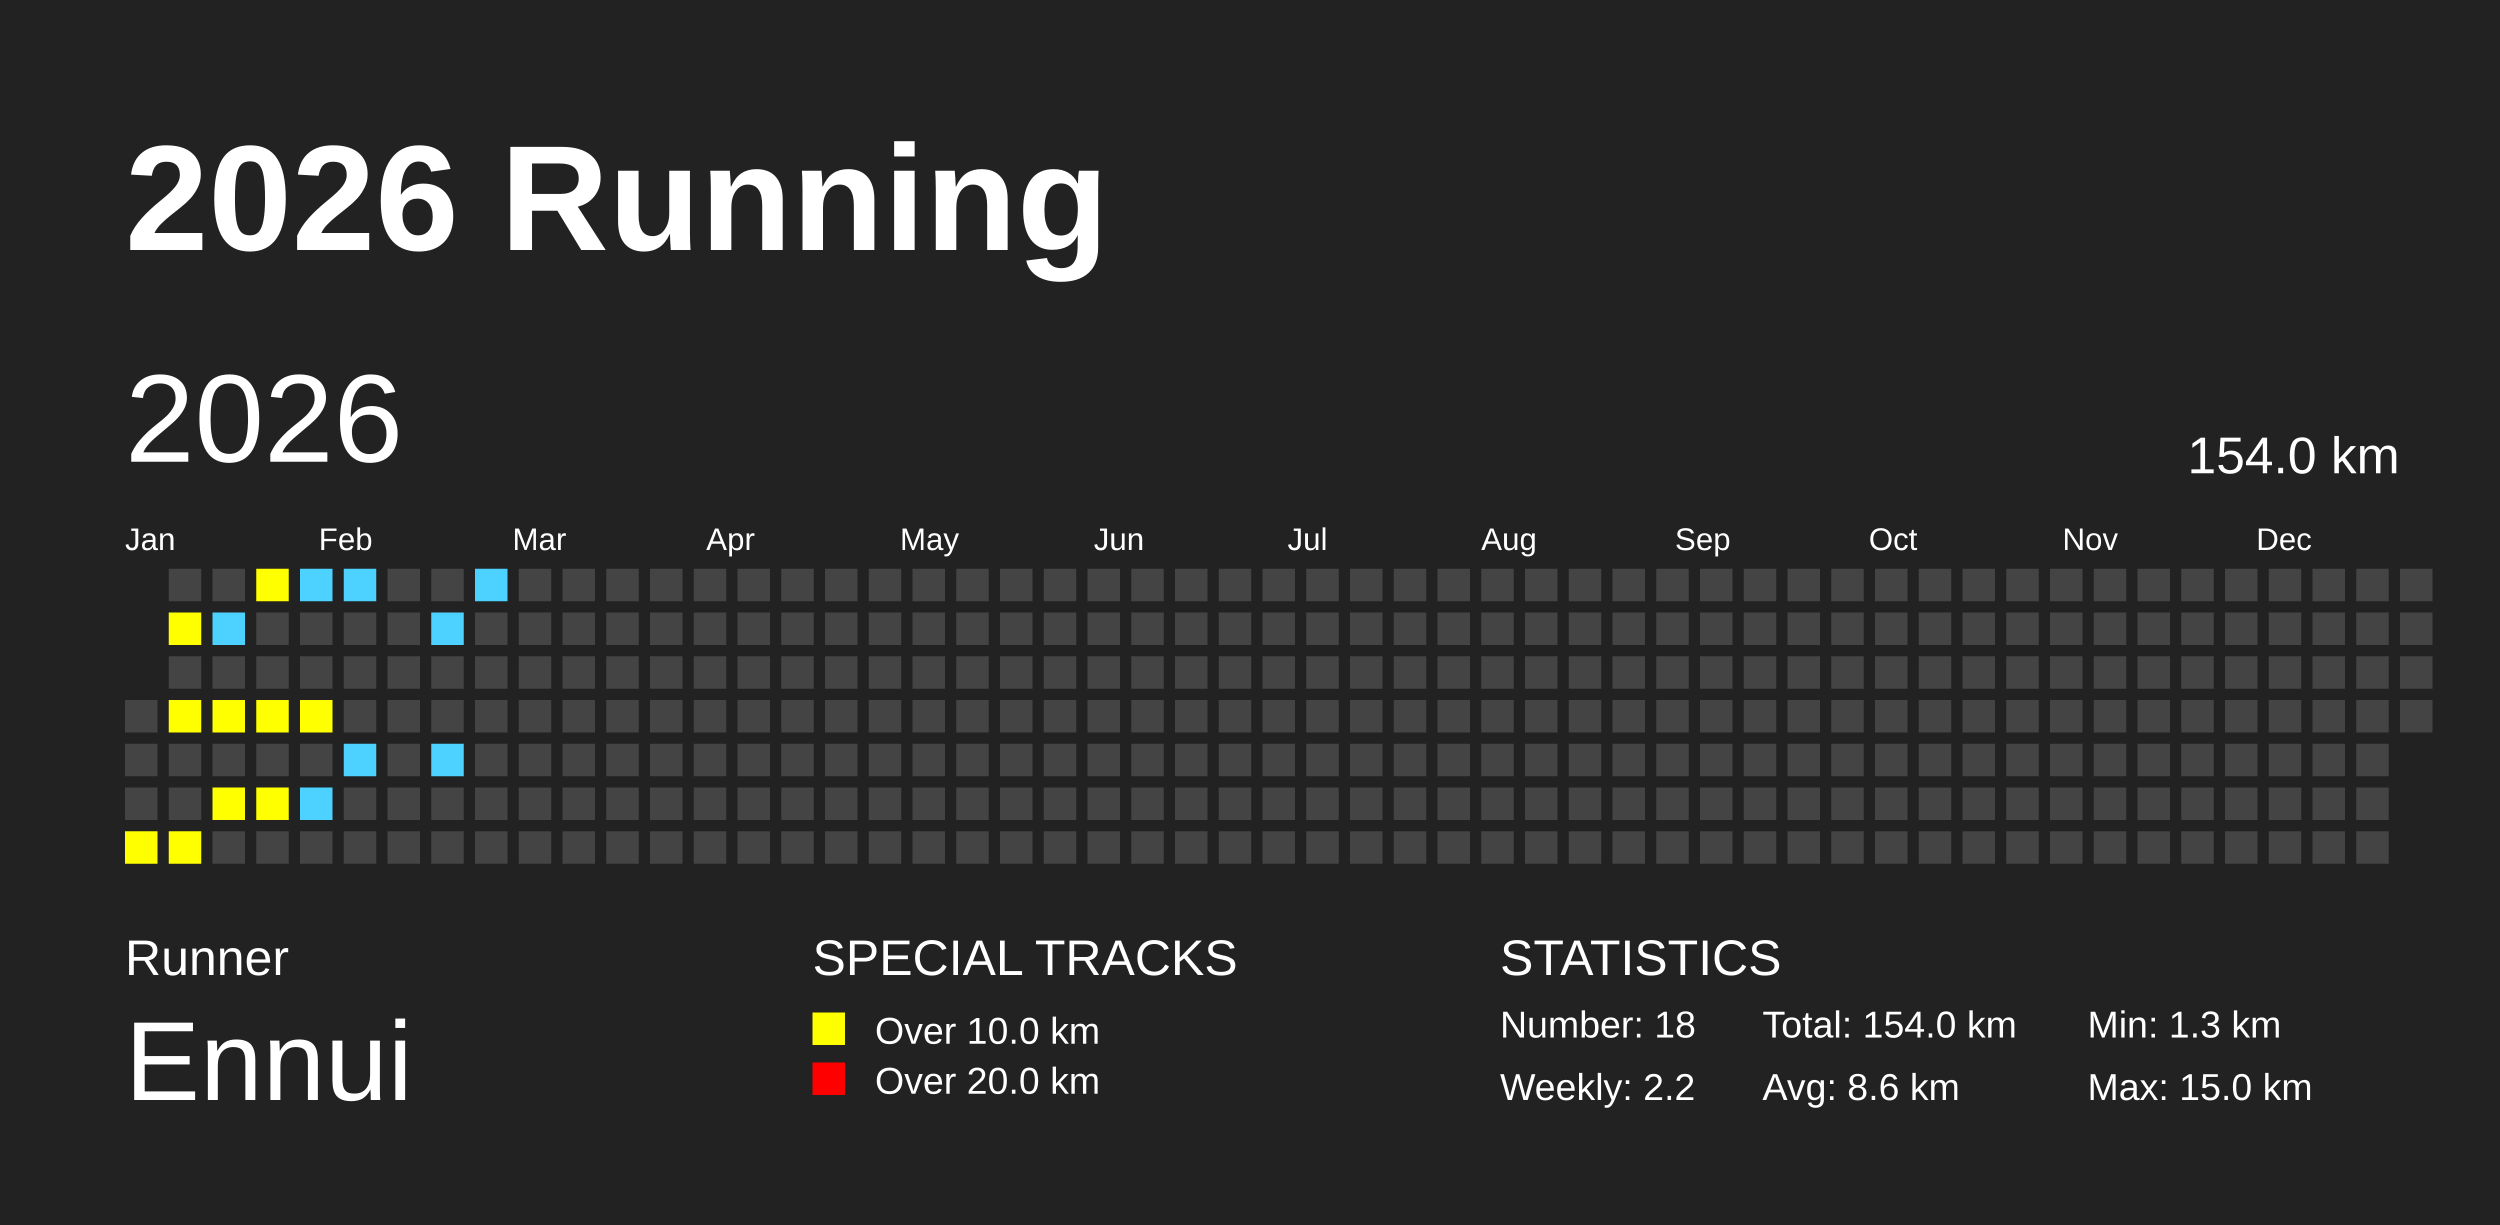
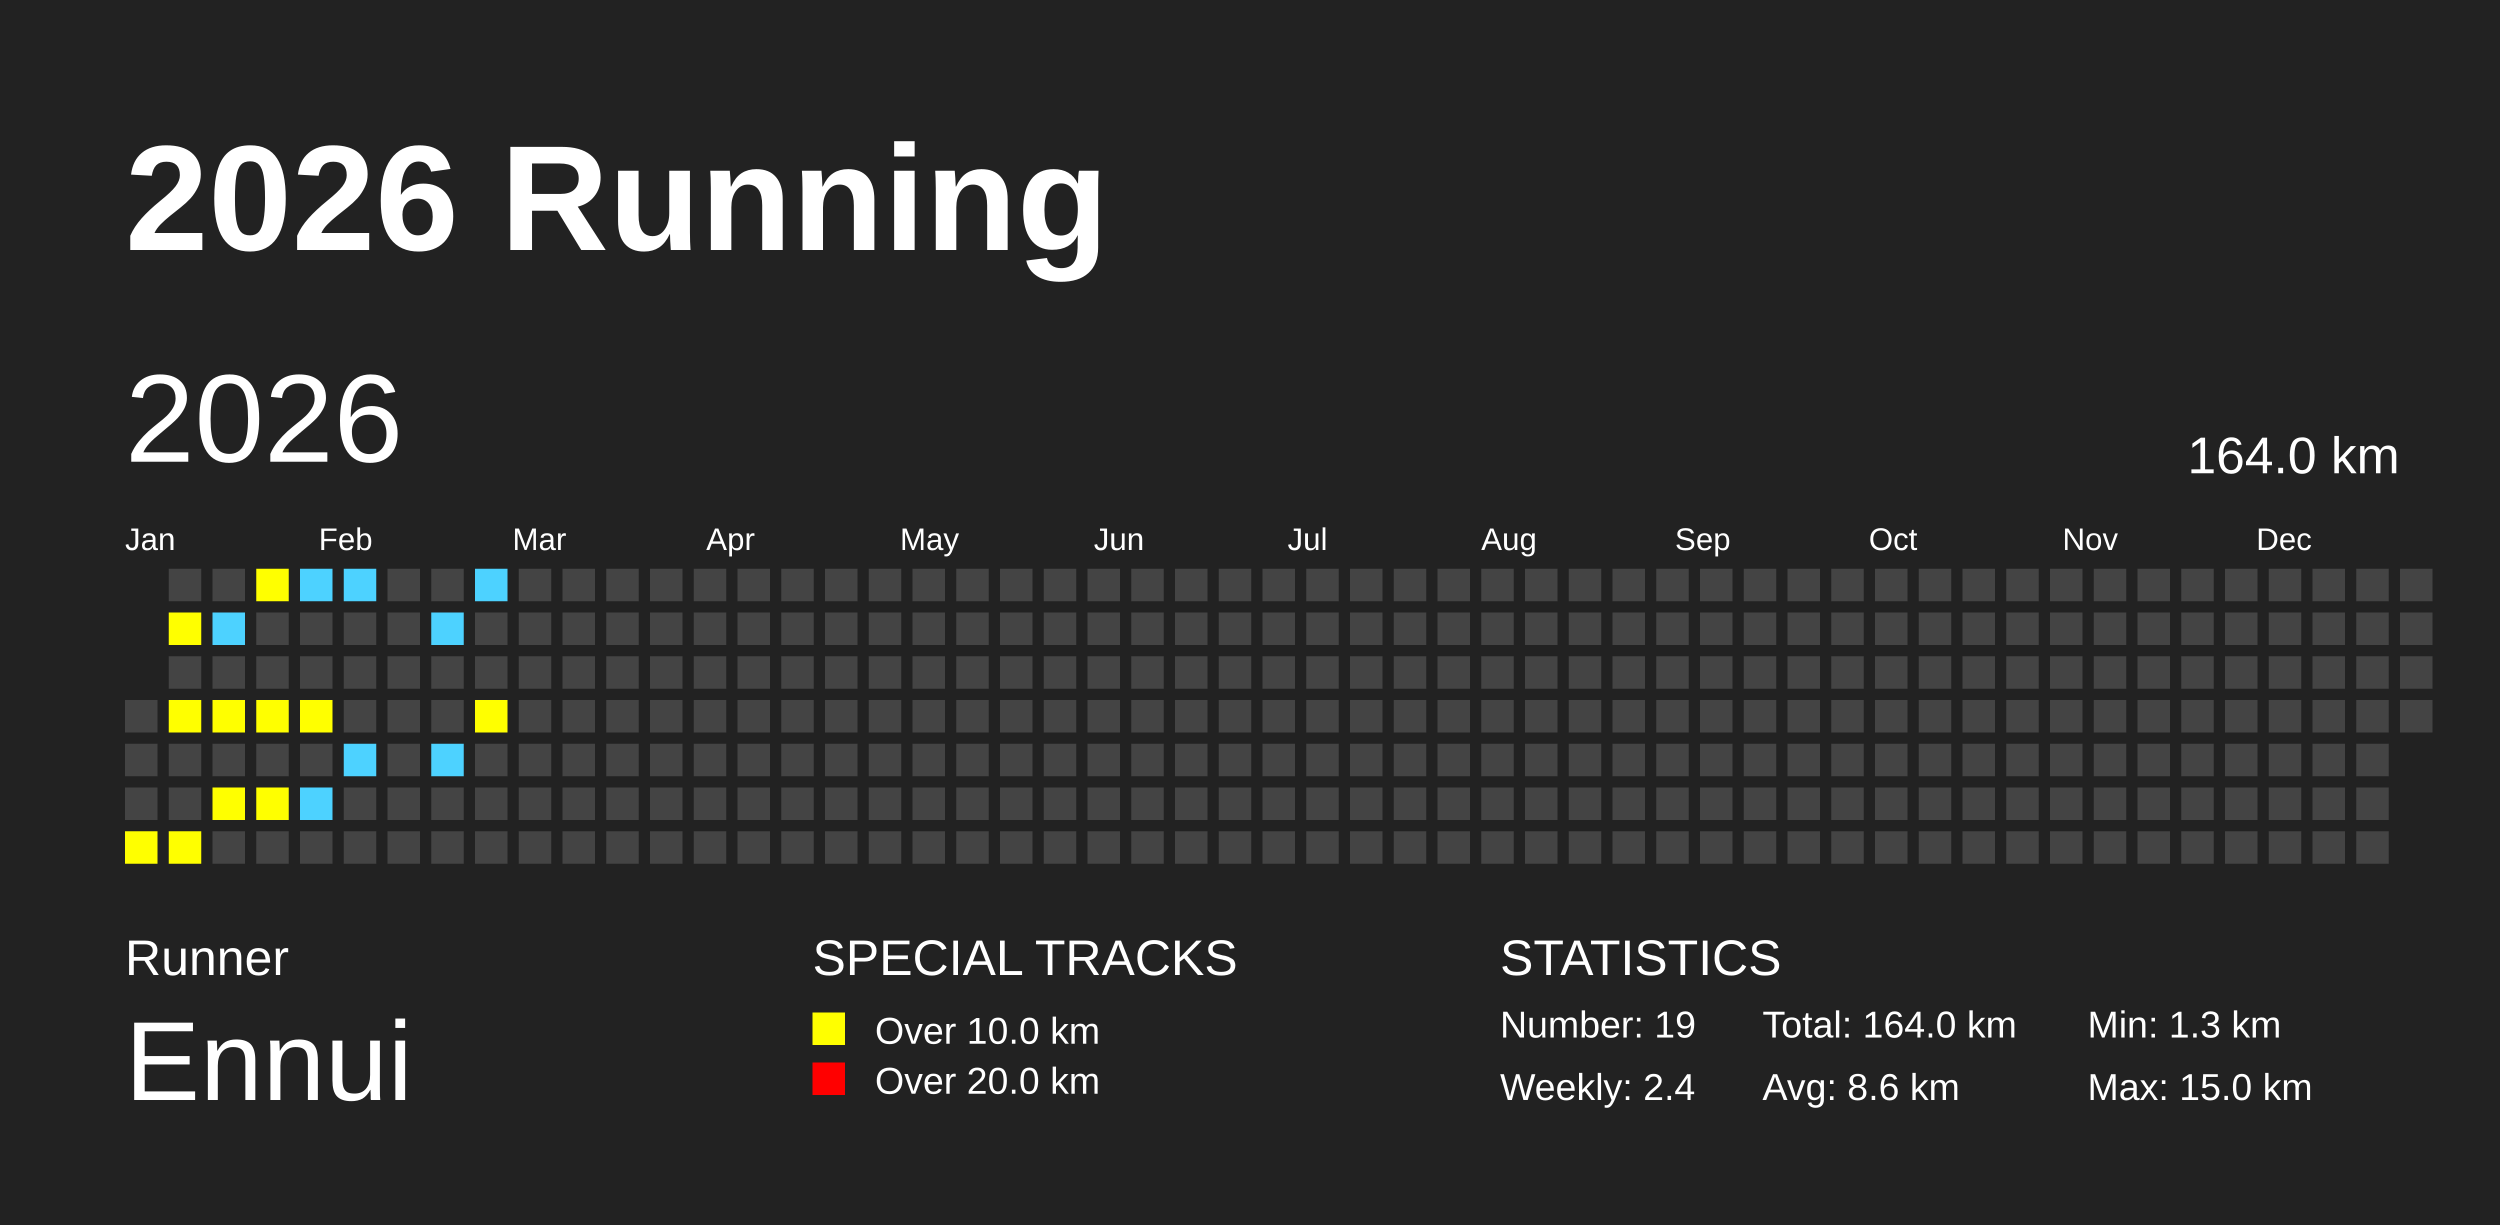
<svg xmlns="http://www.w3.org/2000/svg" baseProfile="full" height="98mm" version="1.1" viewBox="0,0,200,98" width="200mm">
  <defs />
  <rect fill="#222222" height="98" width="200" x="0" y="0" />
  <text fill="#FFFFFF" style="font-size:12px; font-family:Arial; font-weight:bold;" x="10" y="20">2026 Running</text>
  <text fill="#FFFFFF" style="font-size:4px; font-family:Arial" x="10" y="78">Runner</text>
  <text fill="#FFFFFF" style="font-size:9px; font-family:Arial" x="10" y="88">Ennui</text>
  <text fill="#FFFFFF" style="font-size:4px; font-family:Arial" x="65" y="78">SPECIAL TRACKS</text>
  <rect fill="yellow" height="2.6" width="2.6" x="65" y="81" />
  <text fill="#FFFFFF" style="font-size:3px; font-family:Arial" x="70" y="83.5">Over 10.0 km</text>
  <rect fill="red" height="2.6" width="2.6" x="65" y="85" />
  <text fill="#FFFFFF" style="font-size:3px; font-family:Arial" x="70" y="87.5">Over 20.0 km</text>
  <text fill="#FFFFFF" style="font-size:4px; font-family:Arial" x="120" y="78">STATISTICS</text>
-   <text fill="#FFFFFF" style="font-size:3px; font-family:Arial" x="120" y="83">Number: 18</text>
-   <text fill="#FFFFFF" style="font-size:3px; font-family:Arial" x="120" y="88">Weekly: 2.2</text>
-   <text fill="#FFFFFF" style="font-size:3px; font-family:Arial" x="141" y="83">Total: 154.0 km</text>
+   <text fill="#FFFFFF" style="font-size:3px; font-family:Arial" x="120" y="83">Number: 19</text>
+   <text fill="#FFFFFF" style="font-size:3px; font-family:Arial" x="120" y="88">Weekly: 2.4</text>
+   <text fill="#FFFFFF" style="font-size:3px; font-family:Arial" x="141" y="83">Total: 164.0 km</text>
  <text fill="#FFFFFF" style="font-size:3px; font-family:Arial" x="141" y="88">Avg: 8.6 km</text>
  <text fill="#FFFFFF" style="font-size:3px; font-family:Arial" x="167" y="83">Min: 1.3 km</text>
  <text fill="#FFFFFF" style="font-size:3px; font-family:Arial" x="167" y="88">Max: 15.0 km</text>
  <text dominant-baseline="hanging" fill="#FFFFFF" style="font-size:10.0px; font-family:Arial;" x="10" y="30">2026</text>
-   <text dominant-baseline="hanging" fill="#FFFFFF" style="font-size:4.125px; font-family:Arial;" x="175" y="35">154.0 km</text>
+   <text dominant-baseline="hanging" fill="#FFFFFF" style="font-size:4.125px; font-family:Arial;" x="175" y="35">164.0 km</text>
  <text fill="#FFFFFF" style="font-size:2.5px; font-family:Arial" x="10.0" y="44">Jan</text>
  <text fill="#FFFFFF" style="font-size:2.5px; font-family:Arial" x="25.5" y="44">Feb</text>
  <text fill="#FFFFFF" style="font-size:2.5px; font-family:Arial" x="41.0" y="44">Mar</text>
  <text fill="#FFFFFF" style="font-size:2.5px; font-family:Arial" x="56.5" y="44">Apr</text>
  <text fill="#FFFFFF" style="font-size:2.5px; font-family:Arial" x="72.0" y="44">May</text>
  <text fill="#FFFFFF" style="font-size:2.5px; font-family:Arial" x="87.5" y="44">Jun</text>
  <text fill="#FFFFFF" style="font-size:2.5px; font-family:Arial" x="103.0" y="44">Jul</text>
  <text fill="#FFFFFF" style="font-size:2.5px; font-family:Arial" x="118.5" y="44">Aug</text>
  <text fill="#FFFFFF" style="font-size:2.5px; font-family:Arial" x="134.0" y="44">Sep</text>
  <text fill="#FFFFFF" style="font-size:2.5px; font-family:Arial" x="149.5" y="44">Oct</text>
  <text fill="#FFFFFF" style="font-size:2.5px; font-family:Arial" x="165.0" y="44">Nov</text>
  <text fill="#FFFFFF" style="font-size:2.5px; font-family:Arial" x="180.5" y="44">Dec</text>
  <rect fill="#444444" height="2.6" width="2.6" x="10.0" y="56.0" />
  <rect fill="#444444" height="2.6" width="2.6" x="10.0" y="59.5" />
  <rect fill="#444444" height="2.6" width="2.6" x="10.0" y="63.0" />
  <rect fill="yellow" height="2.6" width="2.6" x="10.0" y="66.5" />
  <rect fill="#444444" height="2.6" width="2.6" x="13.5" y="45.5" />
  <rect fill="yellow" height="2.6" width="2.6" x="13.5" y="49.0" />
  <rect fill="#444444" height="2.6" width="2.6" x="13.5" y="52.5" />
  <rect fill="yellow" height="2.6" width="2.6" x="13.5" y="56.0" />
  <rect fill="#444444" height="2.6" width="2.6" x="13.5" y="59.5" />
  <rect fill="#444444" height="2.6" width="2.6" x="13.5" y="63.0" />
  <rect fill="yellow" height="2.6" width="2.6" x="13.5" y="66.5" />
  <rect fill="#444444" height="2.6" width="2.6" x="17.0" y="45.5" />
  <rect fill="#4DD2FF" height="2.6" width="2.6" x="17.0" y="49.0" />
  <rect fill="#444444" height="2.6" width="2.6" x="17.0" y="52.5" />
  <rect fill="yellow" height="2.6" width="2.6" x="17.0" y="56.0" />
  <rect fill="#444444" height="2.6" width="2.6" x="17.0" y="59.5" />
  <rect fill="yellow" height="2.6" width="2.6" x="17.0" y="63.0" />
  <rect fill="#444444" height="2.6" width="2.6" x="17.0" y="66.5" />
  <rect fill="yellow" height="2.6" width="2.6" x="20.5" y="45.5" />
  <rect fill="#444444" height="2.6" width="2.6" x="20.5" y="49.0" />
  <rect fill="#444444" height="2.6" width="2.6" x="20.5" y="52.5" />
  <rect fill="yellow" height="2.6" width="2.6" x="20.5" y="56.0" />
  <rect fill="#444444" height="2.6" width="2.6" x="20.5" y="59.5" />
  <rect fill="yellow" height="2.6" width="2.6" x="20.5" y="63.0" />
  <rect fill="#444444" height="2.6" width="2.6" x="20.5" y="66.5" />
  <rect fill="#4DD2FF" height="2.6" width="2.6" x="24.0" y="45.5" />
  <rect fill="#444444" height="2.6" width="2.6" x="24.0" y="49.0" />
  <rect fill="#444444" height="2.6" width="2.6" x="24.0" y="52.5" />
  <rect fill="yellow" height="2.6" width="2.6" x="24.0" y="56.0" />
  <rect fill="#444444" height="2.6" width="2.6" x="24.0" y="59.5" />
  <rect fill="#4DD2FF" height="2.6" width="2.6" x="24.0" y="63.0" />
  <rect fill="#444444" height="2.6" width="2.6" x="24.0" y="66.5" />
  <rect fill="#4DD2FF" height="2.6" width="2.6" x="27.5" y="45.5" />
  <rect fill="#444444" height="2.6" width="2.6" x="27.5" y="49.0" />
  <rect fill="#444444" height="2.6" width="2.6" x="27.5" y="52.5" />
  <rect fill="#444444" height="2.6" width="2.6" x="27.5" y="56.0" />
  <rect fill="#4DD2FF" height="2.6" width="2.6" x="27.5" y="59.5" />
  <rect fill="#444444" height="2.6" width="2.6" x="27.5" y="63.0" />
  <rect fill="#444444" height="2.6" width="2.6" x="27.5" y="66.5" />
  <rect fill="#444444" height="2.6" width="2.6" x="31.0" y="45.5" />
  <rect fill="#444444" height="2.6" width="2.6" x="31.0" y="49.0" />
  <rect fill="#444444" height="2.6" width="2.6" x="31.0" y="52.5" />
  <rect fill="#444444" height="2.6" width="2.6" x="31.0" y="56.0" />
  <rect fill="#444444" height="2.6" width="2.6" x="31.0" y="59.5" />
  <rect fill="#444444" height="2.6" width="2.6" x="31.0" y="63.0" />
  <rect fill="#444444" height="2.6" width="2.6" x="31.0" y="66.5" />
  <rect fill="#444444" height="2.6" width="2.6" x="34.5" y="45.5" />
  <rect fill="#4DD2FF" height="2.6" width="2.6" x="34.5" y="49.0" />
  <rect fill="#444444" height="2.6" width="2.6" x="34.5" y="52.5" />
  <rect fill="#444444" height="2.6" width="2.6" x="34.5" y="56.0" />
  <rect fill="#4DD2FF" height="2.6" width="2.6" x="34.5" y="59.5" />
  <rect fill="#444444" height="2.6" width="2.6" x="34.5" y="63.0" />
  <rect fill="#444444" height="2.6" width="2.6" x="34.5" y="66.5" />
  <rect fill="#4DD2FF" height="2.6" width="2.6" x="38.0" y="45.5" />
  <rect fill="#444444" height="2.6" width="2.6" x="38.0" y="49.0" />
  <rect fill="#444444" height="2.6" width="2.6" x="38.0" y="52.5" />
-   <rect fill="#444444" height="2.6" width="2.6" x="38.0" y="56.0" />
+   <rect fill="yellow" height="2.6" width="2.6" x="38.0" y="56.0" />
  <rect fill="#444444" height="2.6" width="2.6" x="38.0" y="59.5" />
  <rect fill="#444444" height="2.6" width="2.6" x="38.0" y="63.0" />
  <rect fill="#444444" height="2.6" width="2.6" x="38.0" y="66.5" />
  <rect fill="#444444" height="2.6" width="2.6" x="41.5" y="45.5" />
  <rect fill="#444444" height="2.6" width="2.6" x="41.5" y="49.0" />
  <rect fill="#444444" height="2.6" width="2.6" x="41.5" y="52.5" />
  <rect fill="#444444" height="2.6" width="2.6" x="41.5" y="56.0" />
  <rect fill="#444444" height="2.6" width="2.6" x="41.5" y="59.5" />
  <rect fill="#444444" height="2.6" width="2.6" x="41.5" y="63.0" />
  <rect fill="#444444" height="2.6" width="2.6" x="41.5" y="66.5" />
  <rect fill="#444444" height="2.6" width="2.6" x="45.0" y="45.5" />
  <rect fill="#444444" height="2.6" width="2.6" x="45.0" y="49.0" />
  <rect fill="#444444" height="2.6" width="2.6" x="45.0" y="52.5" />
  <rect fill="#444444" height="2.6" width="2.6" x="45.0" y="56.0" />
  <rect fill="#444444" height="2.6" width="2.6" x="45.0" y="59.5" />
  <rect fill="#444444" height="2.6" width="2.6" x="45.0" y="63.0" />
  <rect fill="#444444" height="2.6" width="2.6" x="45.0" y="66.5" />
  <rect fill="#444444" height="2.6" width="2.6" x="48.5" y="45.5" />
  <rect fill="#444444" height="2.6" width="2.6" x="48.5" y="49.0" />
  <rect fill="#444444" height="2.6" width="2.6" x="48.5" y="52.5" />
  <rect fill="#444444" height="2.6" width="2.6" x="48.5" y="56.0" />
  <rect fill="#444444" height="2.6" width="2.6" x="48.5" y="59.5" />
  <rect fill="#444444" height="2.6" width="2.6" x="48.5" y="63.0" />
  <rect fill="#444444" height="2.6" width="2.6" x="48.5" y="66.5" />
  <rect fill="#444444" height="2.6" width="2.6" x="52.0" y="45.5" />
  <rect fill="#444444" height="2.6" width="2.6" x="52.0" y="49.0" />
  <rect fill="#444444" height="2.6" width="2.6" x="52.0" y="52.5" />
  <rect fill="#444444" height="2.6" width="2.6" x="52.0" y="56.0" />
  <rect fill="#444444" height="2.6" width="2.6" x="52.0" y="59.5" />
  <rect fill="#444444" height="2.6" width="2.6" x="52.0" y="63.0" />
  <rect fill="#444444" height="2.6" width="2.6" x="52.0" y="66.5" />
  <rect fill="#444444" height="2.6" width="2.6" x="55.5" y="45.5" />
  <rect fill="#444444" height="2.6" width="2.6" x="55.5" y="49.0" />
  <rect fill="#444444" height="2.6" width="2.6" x="55.5" y="52.5" />
  <rect fill="#444444" height="2.6" width="2.6" x="55.5" y="56.0" />
  <rect fill="#444444" height="2.6" width="2.6" x="55.5" y="59.5" />
  <rect fill="#444444" height="2.6" width="2.6" x="55.5" y="63.0" />
  <rect fill="#444444" height="2.6" width="2.6" x="55.5" y="66.5" />
  <rect fill="#444444" height="2.6" width="2.6" x="59.0" y="45.5" />
  <rect fill="#444444" height="2.6" width="2.6" x="59.0" y="49.0" />
  <rect fill="#444444" height="2.6" width="2.6" x="59.0" y="52.5" />
  <rect fill="#444444" height="2.6" width="2.6" x="59.0" y="56.0" />
  <rect fill="#444444" height="2.6" width="2.6" x="59.0" y="59.5" />
  <rect fill="#444444" height="2.6" width="2.6" x="59.0" y="63.0" />
  <rect fill="#444444" height="2.6" width="2.6" x="59.0" y="66.5" />
  <rect fill="#444444" height="2.6" width="2.6" x="62.5" y="45.5" />
  <rect fill="#444444" height="2.6" width="2.6" x="62.5" y="49.0" />
  <rect fill="#444444" height="2.6" width="2.6" x="62.5" y="52.5" />
  <rect fill="#444444" height="2.6" width="2.6" x="62.5" y="56.0" />
  <rect fill="#444444" height="2.6" width="2.6" x="62.5" y="59.5" />
  <rect fill="#444444" height="2.6" width="2.6" x="62.5" y="63.0" />
  <rect fill="#444444" height="2.6" width="2.6" x="62.5" y="66.5" />
  <rect fill="#444444" height="2.6" width="2.6" x="66.0" y="45.5" />
  <rect fill="#444444" height="2.6" width="2.6" x="66.0" y="49.0" />
  <rect fill="#444444" height="2.6" width="2.6" x="66.0" y="52.5" />
  <rect fill="#444444" height="2.6" width="2.6" x="66.0" y="56.0" />
  <rect fill="#444444" height="2.6" width="2.6" x="66.0" y="59.5" />
  <rect fill="#444444" height="2.6" width="2.6" x="66.0" y="63.0" />
  <rect fill="#444444" height="2.6" width="2.6" x="66.0" y="66.5" />
  <rect fill="#444444" height="2.6" width="2.6" x="69.5" y="45.5" />
  <rect fill="#444444" height="2.6" width="2.6" x="69.5" y="49.0" />
  <rect fill="#444444" height="2.6" width="2.6" x="69.5" y="52.5" />
  <rect fill="#444444" height="2.6" width="2.6" x="69.5" y="56.0" />
  <rect fill="#444444" height="2.6" width="2.6" x="69.5" y="59.5" />
  <rect fill="#444444" height="2.6" width="2.6" x="69.5" y="63.0" />
  <rect fill="#444444" height="2.6" width="2.6" x="69.5" y="66.5" />
  <rect fill="#444444" height="2.6" width="2.6" x="73.0" y="45.5" />
  <rect fill="#444444" height="2.6" width="2.6" x="73.0" y="49.0" />
  <rect fill="#444444" height="2.6" width="2.6" x="73.0" y="52.5" />
  <rect fill="#444444" height="2.6" width="2.6" x="73.0" y="56.0" />
  <rect fill="#444444" height="2.6" width="2.6" x="73.0" y="59.5" />
  <rect fill="#444444" height="2.6" width="2.6" x="73.0" y="63.0" />
  <rect fill="#444444" height="2.6" width="2.6" x="73.0" y="66.5" />
  <rect fill="#444444" height="2.6" width="2.6" x="76.5" y="45.5" />
  <rect fill="#444444" height="2.6" width="2.6" x="76.5" y="49.0" />
  <rect fill="#444444" height="2.6" width="2.6" x="76.5" y="52.5" />
  <rect fill="#444444" height="2.6" width="2.6" x="76.5" y="56.0" />
  <rect fill="#444444" height="2.6" width="2.6" x="76.5" y="59.5" />
  <rect fill="#444444" height="2.6" width="2.6" x="76.5" y="63.0" />
  <rect fill="#444444" height="2.6" width="2.6" x="76.5" y="66.5" />
  <rect fill="#444444" height="2.6" width="2.6" x="80.0" y="45.5" />
  <rect fill="#444444" height="2.6" width="2.6" x="80.0" y="49.0" />
  <rect fill="#444444" height="2.6" width="2.6" x="80.0" y="52.5" />
  <rect fill="#444444" height="2.6" width="2.6" x="80.0" y="56.0" />
  <rect fill="#444444" height="2.6" width="2.6" x="80.0" y="59.5" />
  <rect fill="#444444" height="2.6" width="2.6" x="80.0" y="63.0" />
  <rect fill="#444444" height="2.6" width="2.6" x="80.0" y="66.5" />
  <rect fill="#444444" height="2.6" width="2.6" x="83.5" y="45.5" />
  <rect fill="#444444" height="2.6" width="2.6" x="83.5" y="49.0" />
  <rect fill="#444444" height="2.6" width="2.6" x="83.5" y="52.5" />
  <rect fill="#444444" height="2.6" width="2.6" x="83.5" y="56.0" />
  <rect fill="#444444" height="2.6" width="2.6" x="83.5" y="59.5" />
  <rect fill="#444444" height="2.6" width="2.6" x="83.5" y="63.0" />
  <rect fill="#444444" height="2.6" width="2.6" x="83.5" y="66.5" />
  <rect fill="#444444" height="2.6" width="2.6" x="87.0" y="45.5" />
  <rect fill="#444444" height="2.6" width="2.6" x="87.0" y="49.0" />
  <rect fill="#444444" height="2.6" width="2.6" x="87.0" y="52.5" />
  <rect fill="#444444" height="2.6" width="2.6" x="87.0" y="56.0" />
  <rect fill="#444444" height="2.6" width="2.6" x="87.0" y="59.5" />
  <rect fill="#444444" height="2.6" width="2.6" x="87.0" y="63.0" />
  <rect fill="#444444" height="2.6" width="2.6" x="87.0" y="66.5" />
  <rect fill="#444444" height="2.6" width="2.6" x="90.5" y="45.5" />
  <rect fill="#444444" height="2.6" width="2.6" x="90.5" y="49.0" />
  <rect fill="#444444" height="2.6" width="2.6" x="90.5" y="52.5" />
  <rect fill="#444444" height="2.6" width="2.6" x="90.5" y="56.0" />
  <rect fill="#444444" height="2.6" width="2.6" x="90.5" y="59.5" />
  <rect fill="#444444" height="2.6" width="2.6" x="90.5" y="63.0" />
  <rect fill="#444444" height="2.6" width="2.6" x="90.5" y="66.5" />
  <rect fill="#444444" height="2.6" width="2.6" x="94.0" y="45.5" />
  <rect fill="#444444" height="2.6" width="2.6" x="94.0" y="49.0" />
  <rect fill="#444444" height="2.6" width="2.6" x="94.0" y="52.5" />
  <rect fill="#444444" height="2.6" width="2.6" x="94.0" y="56.0" />
  <rect fill="#444444" height="2.6" width="2.6" x="94.0" y="59.5" />
  <rect fill="#444444" height="2.6" width="2.6" x="94.0" y="63.0" />
  <rect fill="#444444" height="2.6" width="2.6" x="94.0" y="66.5" />
  <rect fill="#444444" height="2.6" width="2.6" x="97.5" y="45.5" />
  <rect fill="#444444" height="2.6" width="2.6" x="97.5" y="49.0" />
  <rect fill="#444444" height="2.6" width="2.6" x="97.5" y="52.5" />
  <rect fill="#444444" height="2.6" width="2.6" x="97.5" y="56.0" />
  <rect fill="#444444" height="2.6" width="2.6" x="97.5" y="59.5" />
  <rect fill="#444444" height="2.6" width="2.6" x="97.5" y="63.0" />
  <rect fill="#444444" height="2.6" width="2.6" x="97.5" y="66.5" />
  <rect fill="#444444" height="2.6" width="2.6" x="101.0" y="45.5" />
  <rect fill="#444444" height="2.6" width="2.6" x="101.0" y="49.0" />
  <rect fill="#444444" height="2.6" width="2.6" x="101.0" y="52.5" />
  <rect fill="#444444" height="2.6" width="2.6" x="101.0" y="56.0" />
  <rect fill="#444444" height="2.6" width="2.6" x="101.0" y="59.5" />
  <rect fill="#444444" height="2.6" width="2.6" x="101.0" y="63.0" />
  <rect fill="#444444" height="2.6" width="2.6" x="101.0" y="66.5" />
  <rect fill="#444444" height="2.6" width="2.6" x="104.5" y="45.5" />
  <rect fill="#444444" height="2.6" width="2.6" x="104.5" y="49.0" />
  <rect fill="#444444" height="2.6" width="2.6" x="104.5" y="52.5" />
  <rect fill="#444444" height="2.6" width="2.6" x="104.5" y="56.0" />
  <rect fill="#444444" height="2.6" width="2.6" x="104.5" y="59.5" />
  <rect fill="#444444" height="2.6" width="2.6" x="104.5" y="63.0" />
  <rect fill="#444444" height="2.6" width="2.6" x="104.5" y="66.5" />
  <rect fill="#444444" height="2.6" width="2.6" x="108.0" y="45.5" />
  <rect fill="#444444" height="2.6" width="2.6" x="108.0" y="49.0" />
  <rect fill="#444444" height="2.6" width="2.6" x="108.0" y="52.5" />
  <rect fill="#444444" height="2.6" width="2.6" x="108.0" y="56.0" />
  <rect fill="#444444" height="2.6" width="2.6" x="108.0" y="59.5" />
  <rect fill="#444444" height="2.6" width="2.6" x="108.0" y="63.0" />
  <rect fill="#444444" height="2.6" width="2.6" x="108.0" y="66.5" />
  <rect fill="#444444" height="2.6" width="2.6" x="111.5" y="45.5" />
  <rect fill="#444444" height="2.6" width="2.6" x="111.5" y="49.0" />
  <rect fill="#444444" height="2.6" width="2.6" x="111.5" y="52.5" />
  <rect fill="#444444" height="2.6" width="2.6" x="111.5" y="56.0" />
  <rect fill="#444444" height="2.6" width="2.6" x="111.5" y="59.5" />
  <rect fill="#444444" height="2.6" width="2.6" x="111.5" y="63.0" />
  <rect fill="#444444" height="2.6" width="2.6" x="111.5" y="66.5" />
  <rect fill="#444444" height="2.6" width="2.6" x="115.0" y="45.5" />
  <rect fill="#444444" height="2.6" width="2.6" x="115.0" y="49.0" />
  <rect fill="#444444" height="2.6" width="2.6" x="115.0" y="52.5" />
  <rect fill="#444444" height="2.6" width="2.6" x="115.0" y="56.0" />
  <rect fill="#444444" height="2.6" width="2.6" x="115.0" y="59.5" />
  <rect fill="#444444" height="2.6" width="2.6" x="115.0" y="63.0" />
  <rect fill="#444444" height="2.6" width="2.6" x="115.0" y="66.5" />
  <rect fill="#444444" height="2.6" width="2.6" x="118.5" y="45.5" />
  <rect fill="#444444" height="2.6" width="2.6" x="118.5" y="49.0" />
  <rect fill="#444444" height="2.6" width="2.6" x="118.5" y="52.5" />
  <rect fill="#444444" height="2.6" width="2.6" x="118.5" y="56.0" />
  <rect fill="#444444" height="2.6" width="2.6" x="118.5" y="59.5" />
  <rect fill="#444444" height="2.6" width="2.6" x="118.5" y="63.0" />
  <rect fill="#444444" height="2.6" width="2.6" x="118.5" y="66.5" />
  <rect fill="#444444" height="2.6" width="2.6" x="122.0" y="45.5" />
  <rect fill="#444444" height="2.6" width="2.6" x="122.0" y="49.0" />
  <rect fill="#444444" height="2.6" width="2.6" x="122.0" y="52.5" />
  <rect fill="#444444" height="2.6" width="2.6" x="122.0" y="56.0" />
  <rect fill="#444444" height="2.6" width="2.6" x="122.0" y="59.5" />
  <rect fill="#444444" height="2.6" width="2.6" x="122.0" y="63.0" />
  <rect fill="#444444" height="2.6" width="2.6" x="122.0" y="66.5" />
  <rect fill="#444444" height="2.6" width="2.6" x="125.5" y="45.5" />
  <rect fill="#444444" height="2.6" width="2.6" x="125.5" y="49.0" />
  <rect fill="#444444" height="2.6" width="2.6" x="125.5" y="52.5" />
  <rect fill="#444444" height="2.6" width="2.6" x="125.5" y="56.0" />
  <rect fill="#444444" height="2.6" width="2.6" x="125.5" y="59.5" />
  <rect fill="#444444" height="2.6" width="2.6" x="125.5" y="63.0" />
  <rect fill="#444444" height="2.6" width="2.6" x="125.5" y="66.5" />
  <rect fill="#444444" height="2.6" width="2.6" x="129.0" y="45.5" />
  <rect fill="#444444" height="2.6" width="2.6" x="129.0" y="49.0" />
  <rect fill="#444444" height="2.6" width="2.6" x="129.0" y="52.5" />
  <rect fill="#444444" height="2.6" width="2.6" x="129.0" y="56.0" />
  <rect fill="#444444" height="2.6" width="2.6" x="129.0" y="59.5" />
  <rect fill="#444444" height="2.6" width="2.6" x="129.0" y="63.0" />
  <rect fill="#444444" height="2.6" width="2.6" x="129.0" y="66.5" />
  <rect fill="#444444" height="2.6" width="2.6" x="132.5" y="45.5" />
  <rect fill="#444444" height="2.6" width="2.6" x="132.5" y="49.0" />
  <rect fill="#444444" height="2.6" width="2.6" x="132.5" y="52.5" />
  <rect fill="#444444" height="2.6" width="2.6" x="132.5" y="56.0" />
  <rect fill="#444444" height="2.6" width="2.6" x="132.5" y="59.5" />
  <rect fill="#444444" height="2.6" width="2.6" x="132.5" y="63.0" />
  <rect fill="#444444" height="2.6" width="2.6" x="132.5" y="66.5" />
  <rect fill="#444444" height="2.6" width="2.6" x="136.0" y="45.5" />
  <rect fill="#444444" height="2.6" width="2.6" x="136.0" y="49.0" />
  <rect fill="#444444" height="2.6" width="2.6" x="136.0" y="52.5" />
  <rect fill="#444444" height="2.6" width="2.6" x="136.0" y="56.0" />
  <rect fill="#444444" height="2.6" width="2.6" x="136.0" y="59.5" />
  <rect fill="#444444" height="2.6" width="2.6" x="136.0" y="63.0" />
  <rect fill="#444444" height="2.6" width="2.6" x="136.0" y="66.5" />
  <rect fill="#444444" height="2.6" width="2.6" x="139.5" y="45.5" />
  <rect fill="#444444" height="2.6" width="2.6" x="139.5" y="49.0" />
  <rect fill="#444444" height="2.6" width="2.6" x="139.5" y="52.5" />
  <rect fill="#444444" height="2.6" width="2.6" x="139.5" y="56.0" />
  <rect fill="#444444" height="2.6" width="2.6" x="139.5" y="59.5" />
  <rect fill="#444444" height="2.6" width="2.6" x="139.5" y="63.0" />
  <rect fill="#444444" height="2.6" width="2.6" x="139.5" y="66.5" />
  <rect fill="#444444" height="2.6" width="2.6" x="143.0" y="45.5" />
  <rect fill="#444444" height="2.6" width="2.6" x="143.0" y="49.0" />
  <rect fill="#444444" height="2.6" width="2.6" x="143.0" y="52.5" />
  <rect fill="#444444" height="2.6" width="2.6" x="143.0" y="56.0" />
  <rect fill="#444444" height="2.6" width="2.6" x="143.0" y="59.5" />
  <rect fill="#444444" height="2.6" width="2.6" x="143.0" y="63.0" />
  <rect fill="#444444" height="2.6" width="2.6" x="143.0" y="66.5" />
  <rect fill="#444444" height="2.6" width="2.6" x="146.5" y="45.5" />
  <rect fill="#444444" height="2.6" width="2.6" x="146.5" y="49.0" />
  <rect fill="#444444" height="2.6" width="2.6" x="146.5" y="52.5" />
  <rect fill="#444444" height="2.6" width="2.6" x="146.5" y="56.0" />
  <rect fill="#444444" height="2.6" width="2.6" x="146.5" y="59.5" />
  <rect fill="#444444" height="2.6" width="2.6" x="146.5" y="63.0" />
  <rect fill="#444444" height="2.6" width="2.6" x="146.5" y="66.5" />
  <rect fill="#444444" height="2.6" width="2.6" x="150.0" y="45.5" />
  <rect fill="#444444" height="2.6" width="2.6" x="150.0" y="49.0" />
  <rect fill="#444444" height="2.6" width="2.6" x="150.0" y="52.5" />
  <rect fill="#444444" height="2.6" width="2.6" x="150.0" y="56.0" />
  <rect fill="#444444" height="2.6" width="2.6" x="150.0" y="59.5" />
  <rect fill="#444444" height="2.6" width="2.6" x="150.0" y="63.0" />
  <rect fill="#444444" height="2.6" width="2.6" x="150.0" y="66.5" />
  <rect fill="#444444" height="2.6" width="2.6" x="153.5" y="45.5" />
  <rect fill="#444444" height="2.6" width="2.6" x="153.5" y="49.0" />
  <rect fill="#444444" height="2.6" width="2.6" x="153.5" y="52.5" />
  <rect fill="#444444" height="2.6" width="2.6" x="153.5" y="56.0" />
  <rect fill="#444444" height="2.6" width="2.6" x="153.5" y="59.5" />
  <rect fill="#444444" height="2.6" width="2.6" x="153.5" y="63.0" />
  <rect fill="#444444" height="2.6" width="2.6" x="153.5" y="66.5" />
  <rect fill="#444444" height="2.6" width="2.6" x="157.0" y="45.5" />
  <rect fill="#444444" height="2.6" width="2.6" x="157.0" y="49.0" />
  <rect fill="#444444" height="2.6" width="2.6" x="157.0" y="52.5" />
  <rect fill="#444444" height="2.6" width="2.6" x="157.0" y="56.0" />
  <rect fill="#444444" height="2.6" width="2.6" x="157.0" y="59.5" />
  <rect fill="#444444" height="2.6" width="2.6" x="157.0" y="63.0" />
  <rect fill="#444444" height="2.6" width="2.6" x="157.0" y="66.5" />
  <rect fill="#444444" height="2.6" width="2.6" x="160.5" y="45.5" />
  <rect fill="#444444" height="2.6" width="2.6" x="160.5" y="49.0" />
  <rect fill="#444444" height="2.6" width="2.6" x="160.5" y="52.5" />
  <rect fill="#444444" height="2.6" width="2.6" x="160.5" y="56.0" />
  <rect fill="#444444" height="2.6" width="2.6" x="160.5" y="59.5" />
  <rect fill="#444444" height="2.6" width="2.6" x="160.5" y="63.0" />
  <rect fill="#444444" height="2.6" width="2.6" x="160.5" y="66.5" />
  <rect fill="#444444" height="2.6" width="2.6" x="164.0" y="45.5" />
  <rect fill="#444444" height="2.6" width="2.6" x="164.0" y="49.0" />
  <rect fill="#444444" height="2.6" width="2.6" x="164.0" y="52.5" />
  <rect fill="#444444" height="2.6" width="2.6" x="164.0" y="56.0" />
  <rect fill="#444444" height="2.6" width="2.6" x="164.0" y="59.5" />
  <rect fill="#444444" height="2.6" width="2.6" x="164.0" y="63.0" />
  <rect fill="#444444" height="2.6" width="2.6" x="164.0" y="66.5" />
  <rect fill="#444444" height="2.6" width="2.6" x="167.5" y="45.5" />
  <rect fill="#444444" height="2.6" width="2.6" x="167.5" y="49.0" />
  <rect fill="#444444" height="2.6" width="2.6" x="167.5" y="52.5" />
  <rect fill="#444444" height="2.6" width="2.6" x="167.5" y="56.0" />
  <rect fill="#444444" height="2.6" width="2.6" x="167.5" y="59.5" />
  <rect fill="#444444" height="2.6" width="2.6" x="167.5" y="63.0" />
  <rect fill="#444444" height="2.6" width="2.6" x="167.5" y="66.5" />
  <rect fill="#444444" height="2.6" width="2.6" x="171.0" y="45.5" />
  <rect fill="#444444" height="2.6" width="2.6" x="171.0" y="49.0" />
  <rect fill="#444444" height="2.6" width="2.6" x="171.0" y="52.5" />
  <rect fill="#444444" height="2.6" width="2.6" x="171.0" y="56.0" />
  <rect fill="#444444" height="2.6" width="2.6" x="171.0" y="59.5" />
  <rect fill="#444444" height="2.6" width="2.6" x="171.0" y="63.0" />
  <rect fill="#444444" height="2.6" width="2.6" x="171.0" y="66.5" />
  <rect fill="#444444" height="2.6" width="2.6" x="174.5" y="45.5" />
  <rect fill="#444444" height="2.6" width="2.6" x="174.5" y="49.0" />
  <rect fill="#444444" height="2.6" width="2.6" x="174.5" y="52.5" />
  <rect fill="#444444" height="2.6" width="2.6" x="174.5" y="56.0" />
  <rect fill="#444444" height="2.6" width="2.6" x="174.5" y="59.5" />
  <rect fill="#444444" height="2.6" width="2.6" x="174.5" y="63.0" />
  <rect fill="#444444" height="2.6" width="2.6" x="174.5" y="66.5" />
  <rect fill="#444444" height="2.6" width="2.6" x="178.0" y="45.5" />
  <rect fill="#444444" height="2.6" width="2.6" x="178.0" y="49.0" />
  <rect fill="#444444" height="2.6" width="2.6" x="178.0" y="52.5" />
  <rect fill="#444444" height="2.6" width="2.6" x="178.0" y="56.0" />
  <rect fill="#444444" height="2.6" width="2.6" x="178.0" y="59.5" />
  <rect fill="#444444" height="2.6" width="2.6" x="178.0" y="63.0" />
  <rect fill="#444444" height="2.6" width="2.6" x="178.0" y="66.5" />
  <rect fill="#444444" height="2.6" width="2.6" x="181.5" y="45.5" />
  <rect fill="#444444" height="2.6" width="2.6" x="181.5" y="49.0" />
  <rect fill="#444444" height="2.6" width="2.6" x="181.5" y="52.5" />
  <rect fill="#444444" height="2.6" width="2.6" x="181.5" y="56.0" />
  <rect fill="#444444" height="2.6" width="2.6" x="181.5" y="59.5" />
  <rect fill="#444444" height="2.6" width="2.6" x="181.5" y="63.0" />
  <rect fill="#444444" height="2.6" width="2.6" x="181.5" y="66.5" />
  <rect fill="#444444" height="2.6" width="2.6" x="185.0" y="45.5" />
  <rect fill="#444444" height="2.6" width="2.6" x="185.0" y="49.0" />
  <rect fill="#444444" height="2.6" width="2.6" x="185.0" y="52.5" />
  <rect fill="#444444" height="2.6" width="2.6" x="185.0" y="56.0" />
  <rect fill="#444444" height="2.6" width="2.6" x="185.0" y="59.5" />
  <rect fill="#444444" height="2.6" width="2.6" x="185.0" y="63.0" />
  <rect fill="#444444" height="2.6" width="2.6" x="185.0" y="66.5" />
  <rect fill="#444444" height="2.6" width="2.6" x="188.5" y="45.5" />
  <rect fill="#444444" height="2.6" width="2.6" x="188.5" y="49.0" />
  <rect fill="#444444" height="2.6" width="2.6" x="188.5" y="52.5" />
  <rect fill="#444444" height="2.6" width="2.6" x="188.5" y="56.0" />
  <rect fill="#444444" height="2.6" width="2.6" x="188.5" y="59.5" />
  <rect fill="#444444" height="2.6" width="2.6" x="188.5" y="63.0" />
  <rect fill="#444444" height="2.6" width="2.6" x="188.5" y="66.5" />
  <rect fill="#444444" height="2.6" width="2.6" x="192.0" y="45.5" />
  <rect fill="#444444" height="2.6" width="2.6" x="192.0" y="49.0" />
  <rect fill="#444444" height="2.6" width="2.6" x="192.0" y="52.5" />
  <rect fill="#444444" height="2.6" width="2.6" x="192.0" y="56.0" />
</svg>
